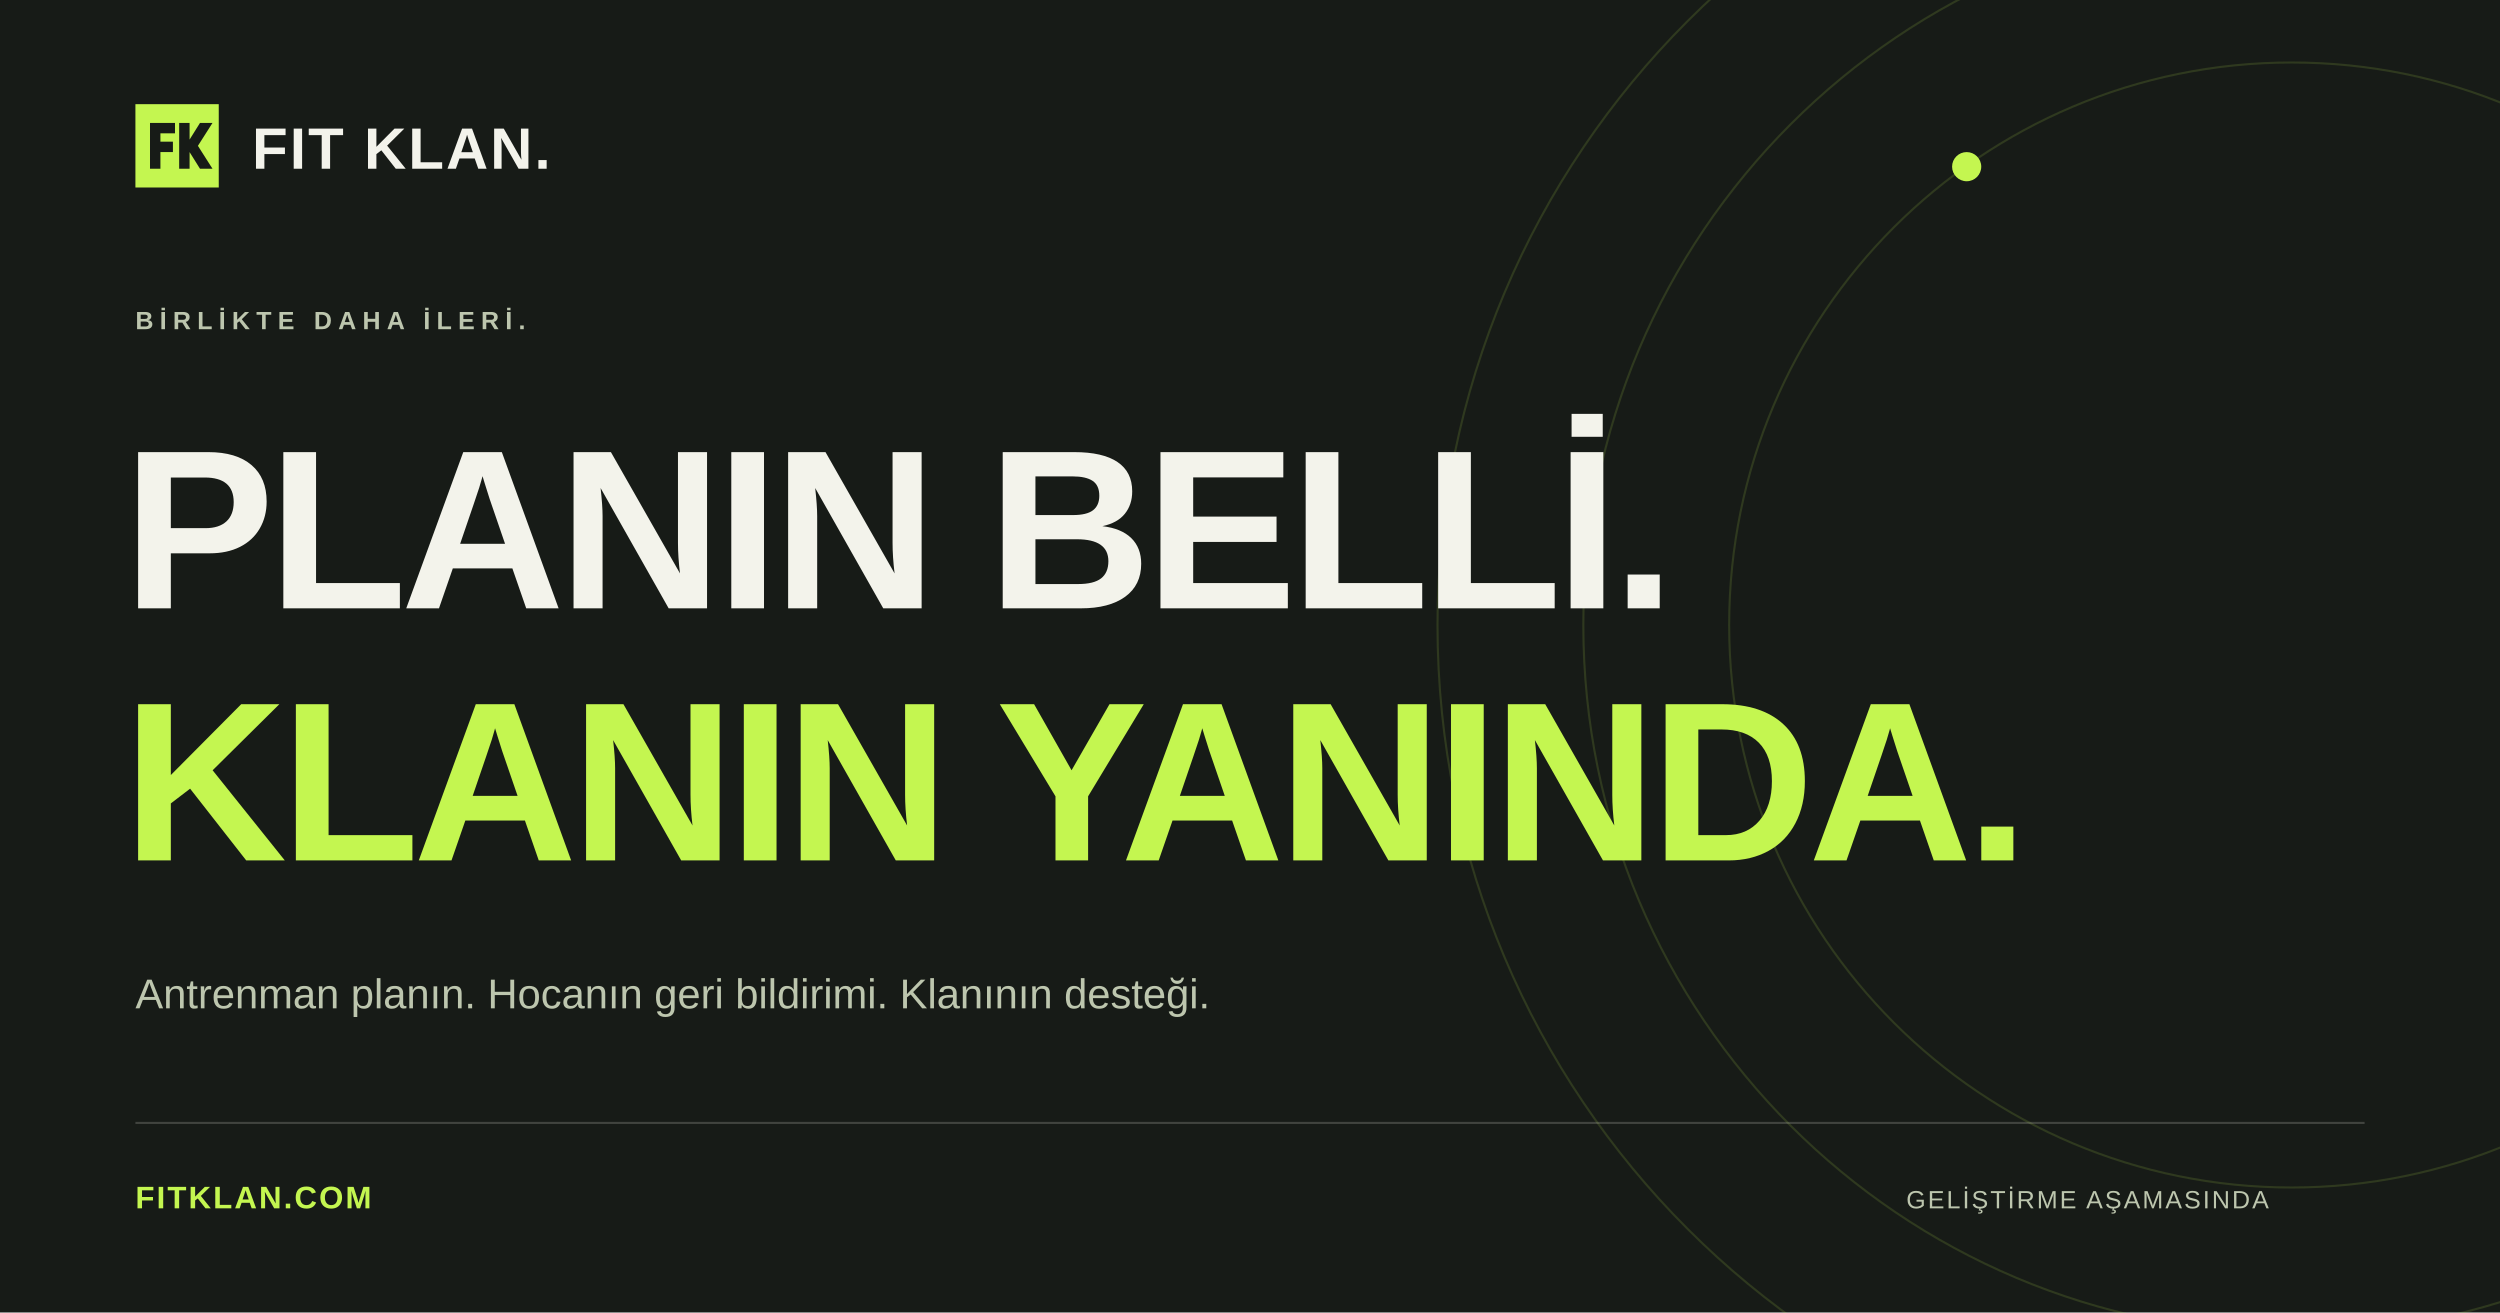
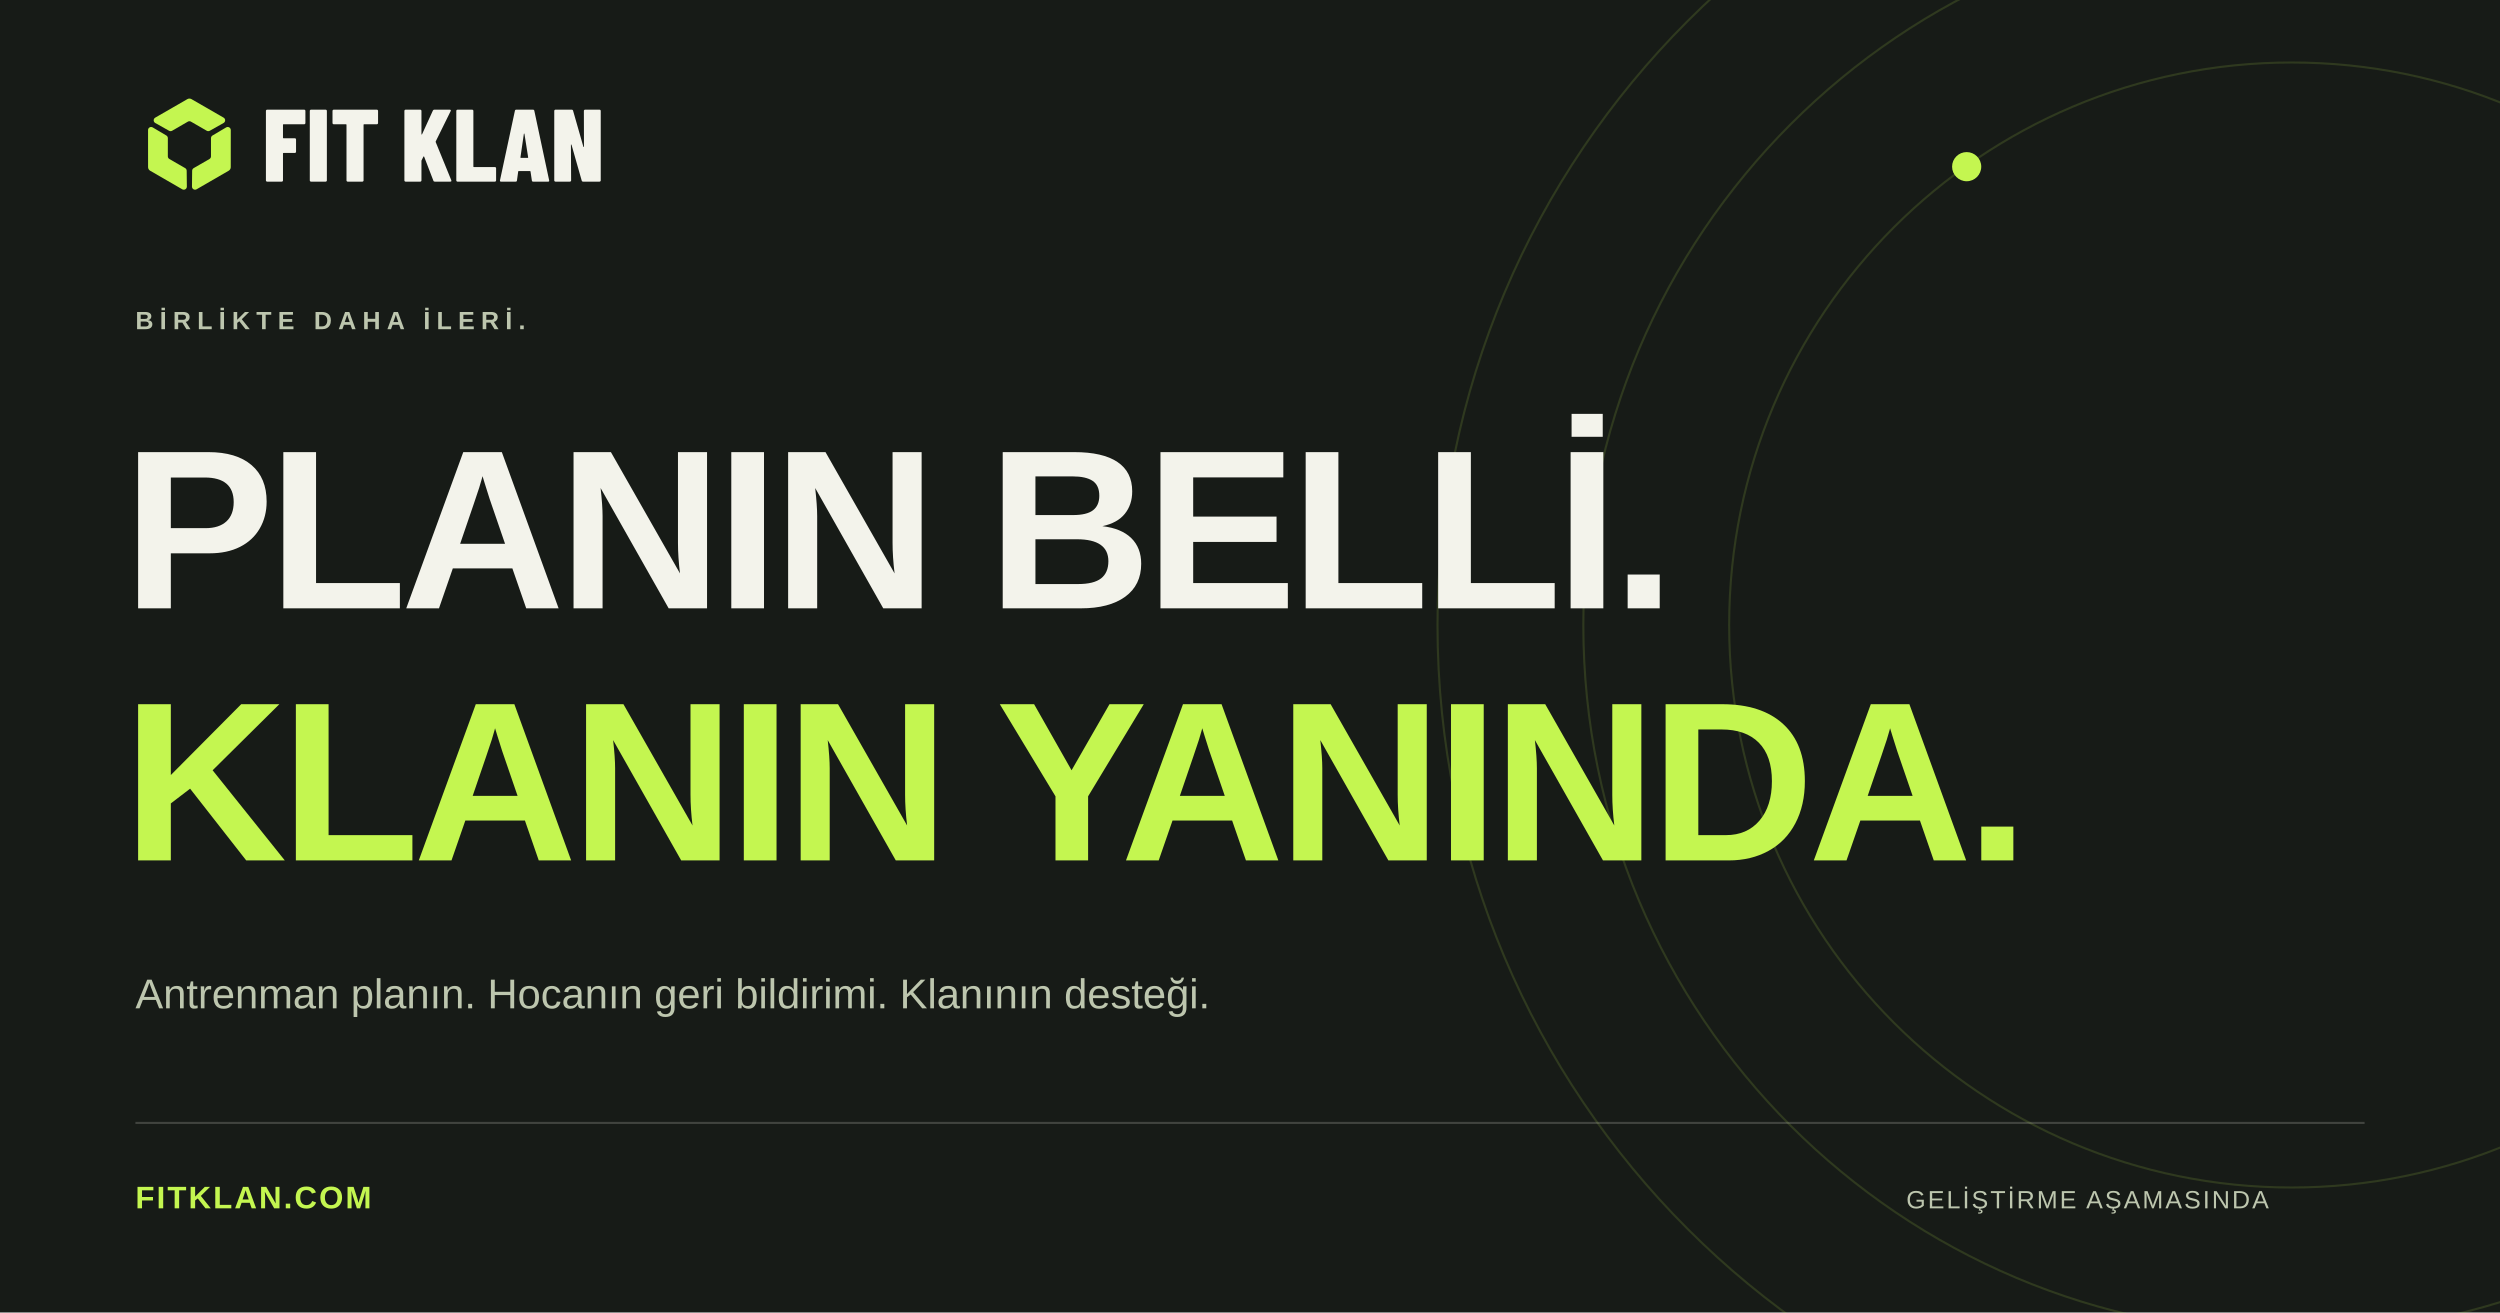
<svg xmlns="http://www.w3.org/2000/svg" width="1200" height="630" viewBox="0 0 1200 630">
  <rect width="1200" height="630" fill="#171b17" />
  <g fill="none" stroke="#c4f650" stroke-opacity=".14">
    <circle cx="1100" cy="300" r="270" />
    <circle cx="1100" cy="300" r="340" />
    <circle cx="1100" cy="300" r="410" />
  </g>
  <circle cx="944" cy="80" r="7" fill="#c4f650" />
-   <path fill="#c4f650" d="M65 50h40v40H65z" />
-   <path fill="#171b17" d="M72 59h12v5h-7v4h6v5h-6v8h-5V59Zm14 0h5v8l5-8h6l-7 11 7 11h-6l-5-8v8h-5V59Z" />
-   <text x="121" y="81" font-family="Arial,sans-serif" font-weight="900" font-size="28" fill="#f3f3eb" letter-spacing="1">FIT KLAN.</text>
+   <g transform="translate(65 44) scale(.54)">
+     <g fill="#c4f650">
+       <path id="klan" transform="translate(48 21) scale(.91) translate(-48 -21)" d="M46 5.2a4 4 0 0 1 4 0l31.4 18.1a3 3 0 0 1 0 5.2L67.9 36.1a3 3 0 0 1-3 0L49.5 27.2a3 3 0 0 0-3 0L31.1 36.1a3 3 0 0 1-3 0L14.6 28.5a3 3 0 0 1 0-5.2Z" />
+       <use href="#klan" transform="rotate(120 48 48)" />
+       <use href="#klan" transform="rotate(240 48 48)" />
+     </g>
+     <path fill="#f3f3eb" transform="translate(116 16) scale(0.914)" d="M38.4 13 C38.4 13.333 38.283 13.617 38.05 13.85 C37.817 14.083 37.533 14.2 37.2 14.2 L17.1 14.2 C16.767 14.2 16.6 14.367 16.6 14.7 L16.6 27.3 C16.6 27.633 16.767 27.8 17.1 27.8 L28.1 27.8 C28.433 27.8 28.717 27.917 28.95 28.15 C29.183 28.383 29.3 28.667 29.3 29 L29.3 40.9 C29.3 41.233 29.183 41.517 28.95 41.75 C28.717 41.983 28.433 42.1 28.1 42.1 L17.1 42.1 C16.767 42.1 16.6 42.267 16.6 42.6 L16.6 68.8 C16.6 69.133 16.483 69.417 16.25 69.65 C16.017 69.883 15.733 70 15.4 70 L1.2 70 C0.867 70 0.583 69.883 0.35 69.65 C0.117 69.417 -0 69.133 -0 68.8 L-0 1.2 C-0 0.867 0.117 0.583 0.35 0.35 C0.583 0.117 0.867 -0 1.2 -0 L37.2 -0 C37.533 -0 37.817 0.117 38.05 0.35 C38.283 0.583 38.4 0.867 38.4 1.2 Z M43.876 70 C43.542 70 43.259 69.883 43.026 69.65 C42.792 69.417 42.676 69.133 42.676 68.8 L42.676 1.2 C42.676 0.867 42.792 0.583 43.026 0.35 C43.259 0.117 43.542 -0 43.876 -0 L58.076 -0 C58.409 -0 58.692 0.117 58.926 0.35 C59.159 0.583 59.276 0.867 59.276 1.2 L59.276 68.8 C59.276 69.133 59.159 69.417 58.926 69.65 C58.692 69.883 58.409 70 58.076 70 Z M107.862 -0 C108.195 -0 108.479 0.117 108.712 0.35 C108.945 0.583 109.062 0.867 109.062 1.2 L109.062 13 C109.062 13.333 108.945 13.617 108.712 13.85 C108.479 14.083 108.195 14.2 107.862 14.2 L95.462 14.2 C95.129 14.2 94.962 14.367 94.962 14.7 L94.962 68.8 C94.962 69.133 94.845 69.417 94.612 69.65 C94.379 69.883 94.095 70 93.762 70 L79.562 70 C79.229 70 78.945 69.883 78.712 69.65 C78.479 69.417 78.362 69.133 78.362 68.8 L78.362 14.7 C78.362 14.367 78.195 14.2 77.862 14.2 L65.962 14.2 C65.629 14.2 65.345 14.083 65.112 13.85 C64.879 13.617 64.762 13.333 64.762 13 L64.762 1.2 C64.762 0.867 64.879 0.583 65.112 0.35 C65.345 0.117 65.629 -0 65.962 -0 Z M135.868 70 C135.535 70 135.251 69.883 135.018 69.65 C134.785 69.417 134.668 69.133 134.668 68.8 L134.668 1.2 C134.668 0.867 134.785 0.583 135.018 0.35 C135.251 0.117 135.535 -0 135.868 -0 L150.068 -0 C150.401 -0 150.685 0.117 150.918 0.35 C151.151 0.583 151.268 0.867 151.268 1.2 L151.268 23.8 C151.268 24.067 151.335 24.2 151.468 24.2 C151.601 24.2 151.735 24.1 151.868 23.9 L162.368 0.9 C162.635 0.3 163.101 -0 163.768 -0 L178.768 -0 C179.235 -0 179.551 0.117 179.718 0.35 C179.885 0.583 179.868 0.933 179.668 1.4 L165.168 30.8 C165.101 31.067 165.068 31.267 165.068 31.4 L180.268 68.6 C180.335 68.733 180.368 68.933 180.368 69.2 C180.368 69.733 180.035 70 179.368 70 L164.268 70 C163.535 70 163.068 69.7 162.868 69.1 L153.868 45.7 C153.801 45.5 153.701 45.4 153.568 45.4 C153.435 45.4 153.301 45.5 153.168 45.7 L151.368 49.3 C151.301 49.433 151.268 49.633 151.268 49.9 L151.268 68.8 C151.268 69.133 151.151 69.417 150.918 69.65 C150.685 69.883 150.401 70 150.068 70 Z M186.356 70 C186.023 70 185.74 69.883 185.506 69.65 C185.273 69.417 185.156 69.133 185.156 68.8 L185.156 1.2 C185.156 0.867 185.273 0.583 185.506 0.35 C185.74 0.117 186.023 -0 186.356 -0 L200.556 -0 C200.89 -0 201.173 0.117 201.406 0.35 C201.64 0.583 201.756 0.867 201.756 1.2 L201.756 55.3 C201.756 55.633 201.923 55.8 202.256 55.8 L222.656 55.8 C222.99 55.8 223.273 55.917 223.506 56.15 C223.74 56.383 223.856 56.667 223.856 57 L223.856 68.8 C223.856 69.133 223.74 69.417 223.506 69.65 C223.273 69.883 222.99 70 222.656 70 Z M259.939 70 C259.139 70 258.705 69.633 258.639 68.9 L257.339 60.2 C257.339 59.867 257.139 59.7 256.739 59.7 L245.939 59.7 C245.539 59.7 245.339 59.867 245.339 60.2 L244.139 68.9 C244.072 69.633 243.639 70 242.839 70 L228.639 70 C227.772 70 227.439 69.567 227.639 68.7 L242.139 1.1 C242.272 0.367 242.705 -0 243.439 -0 L259.739 -0 C260.472 -0 260.905 0.367 261.039 1.1 L275.439 68.7 L275.539 69.1 C275.539 69.7 275.172 70 274.439 70 Z M247.539 46.4 C247.539 46.733 247.672 46.9 247.939 46.9 L254.639 46.9 C254.905 46.9 255.039 46.733 255.039 46.4 L251.439 23.6 C251.372 23.333 251.272 23.2 251.139 23.2 C251.005 23.2 250.905 23.333 250.839 23.6 Z M309.22 1.2 C309.22 0.867 309.337 0.583 309.57 0.35 C309.803 0.117 310.087 -0 310.42 -0 L324.42 -0 C324.753 -0 325.037 0.117 325.27 0.35 C325.503 0.583 325.62 0.867 325.62 1.2 L325.62 68.8 C325.62 69.133 325.503 69.417 325.27 69.65 C325.037 69.883 324.753 70 324.42 70 L308.52 70 C307.787 70 307.32 69.667 307.12 69 L297.22 34.2 C297.153 34 297.037 33.883 296.87 33.85 C296.703 33.817 296.62 33.933 296.62 34.2 L296.82 68.8 C296.82 69.133 296.703 69.417 296.47 69.65 C296.237 69.883 295.953 70 295.62 70 L281.62 70 C281.287 70 281.003 69.883 280.77 69.65 C280.537 69.417 280.42 69.133 280.42 68.8 L280.42 1.2 C280.42 0.867 280.537 0.583 280.77 0.35 C281.003 0.117 281.287 -0 281.62 -0 L297.32 -0 C298.053 -0 298.52 0.333 298.72 1 L308.72 36 C308.787 36.2 308.903 36.3 309.07 36.3 C309.237 36.3 309.32 36.167 309.32 35.9 Z" />
+   </g>
  <text x="65" y="158" font-family="Arial,sans-serif" font-size="12" font-weight="700" letter-spacing="3" fill="#bdc6ae">BİRLİKTE DAHA İLERİ.</text>
  <text x="59" y="292" font-family="Impact,Arial Narrow,Arial,sans-serif" font-size="109" font-weight="900" letter-spacing="-3" fill="#f3f3eb">PLANIN BELLİ.</text>
  <text x="59" y="413" font-family="Impact,Arial Narrow,Arial,sans-serif" font-size="109" font-weight="900" letter-spacing="-3" fill="#c4f650">KLANIN YANINDA.</text>
  <text x="65" y="484" font-family="Arial,sans-serif" font-size="20" fill="#bdc6ae">Antrenman planın. Hocanın geri bildirimi. Klanının desteği.</text>
  <path d="M65 539H1135" stroke="#f3f3eb" stroke-opacity=".19" />
  <text x="65" y="580" font-family="Arial,sans-serif" font-size="15" font-weight="700" fill="#c4f650" letter-spacing="1">FITKLAN.COM</text>
  <text x="915" y="580" font-family="Arial,sans-serif" font-size="12" fill="#bdc6ae" letter-spacing="1">GELİŞTİRME AŞAMASINDA</text>
</svg>
